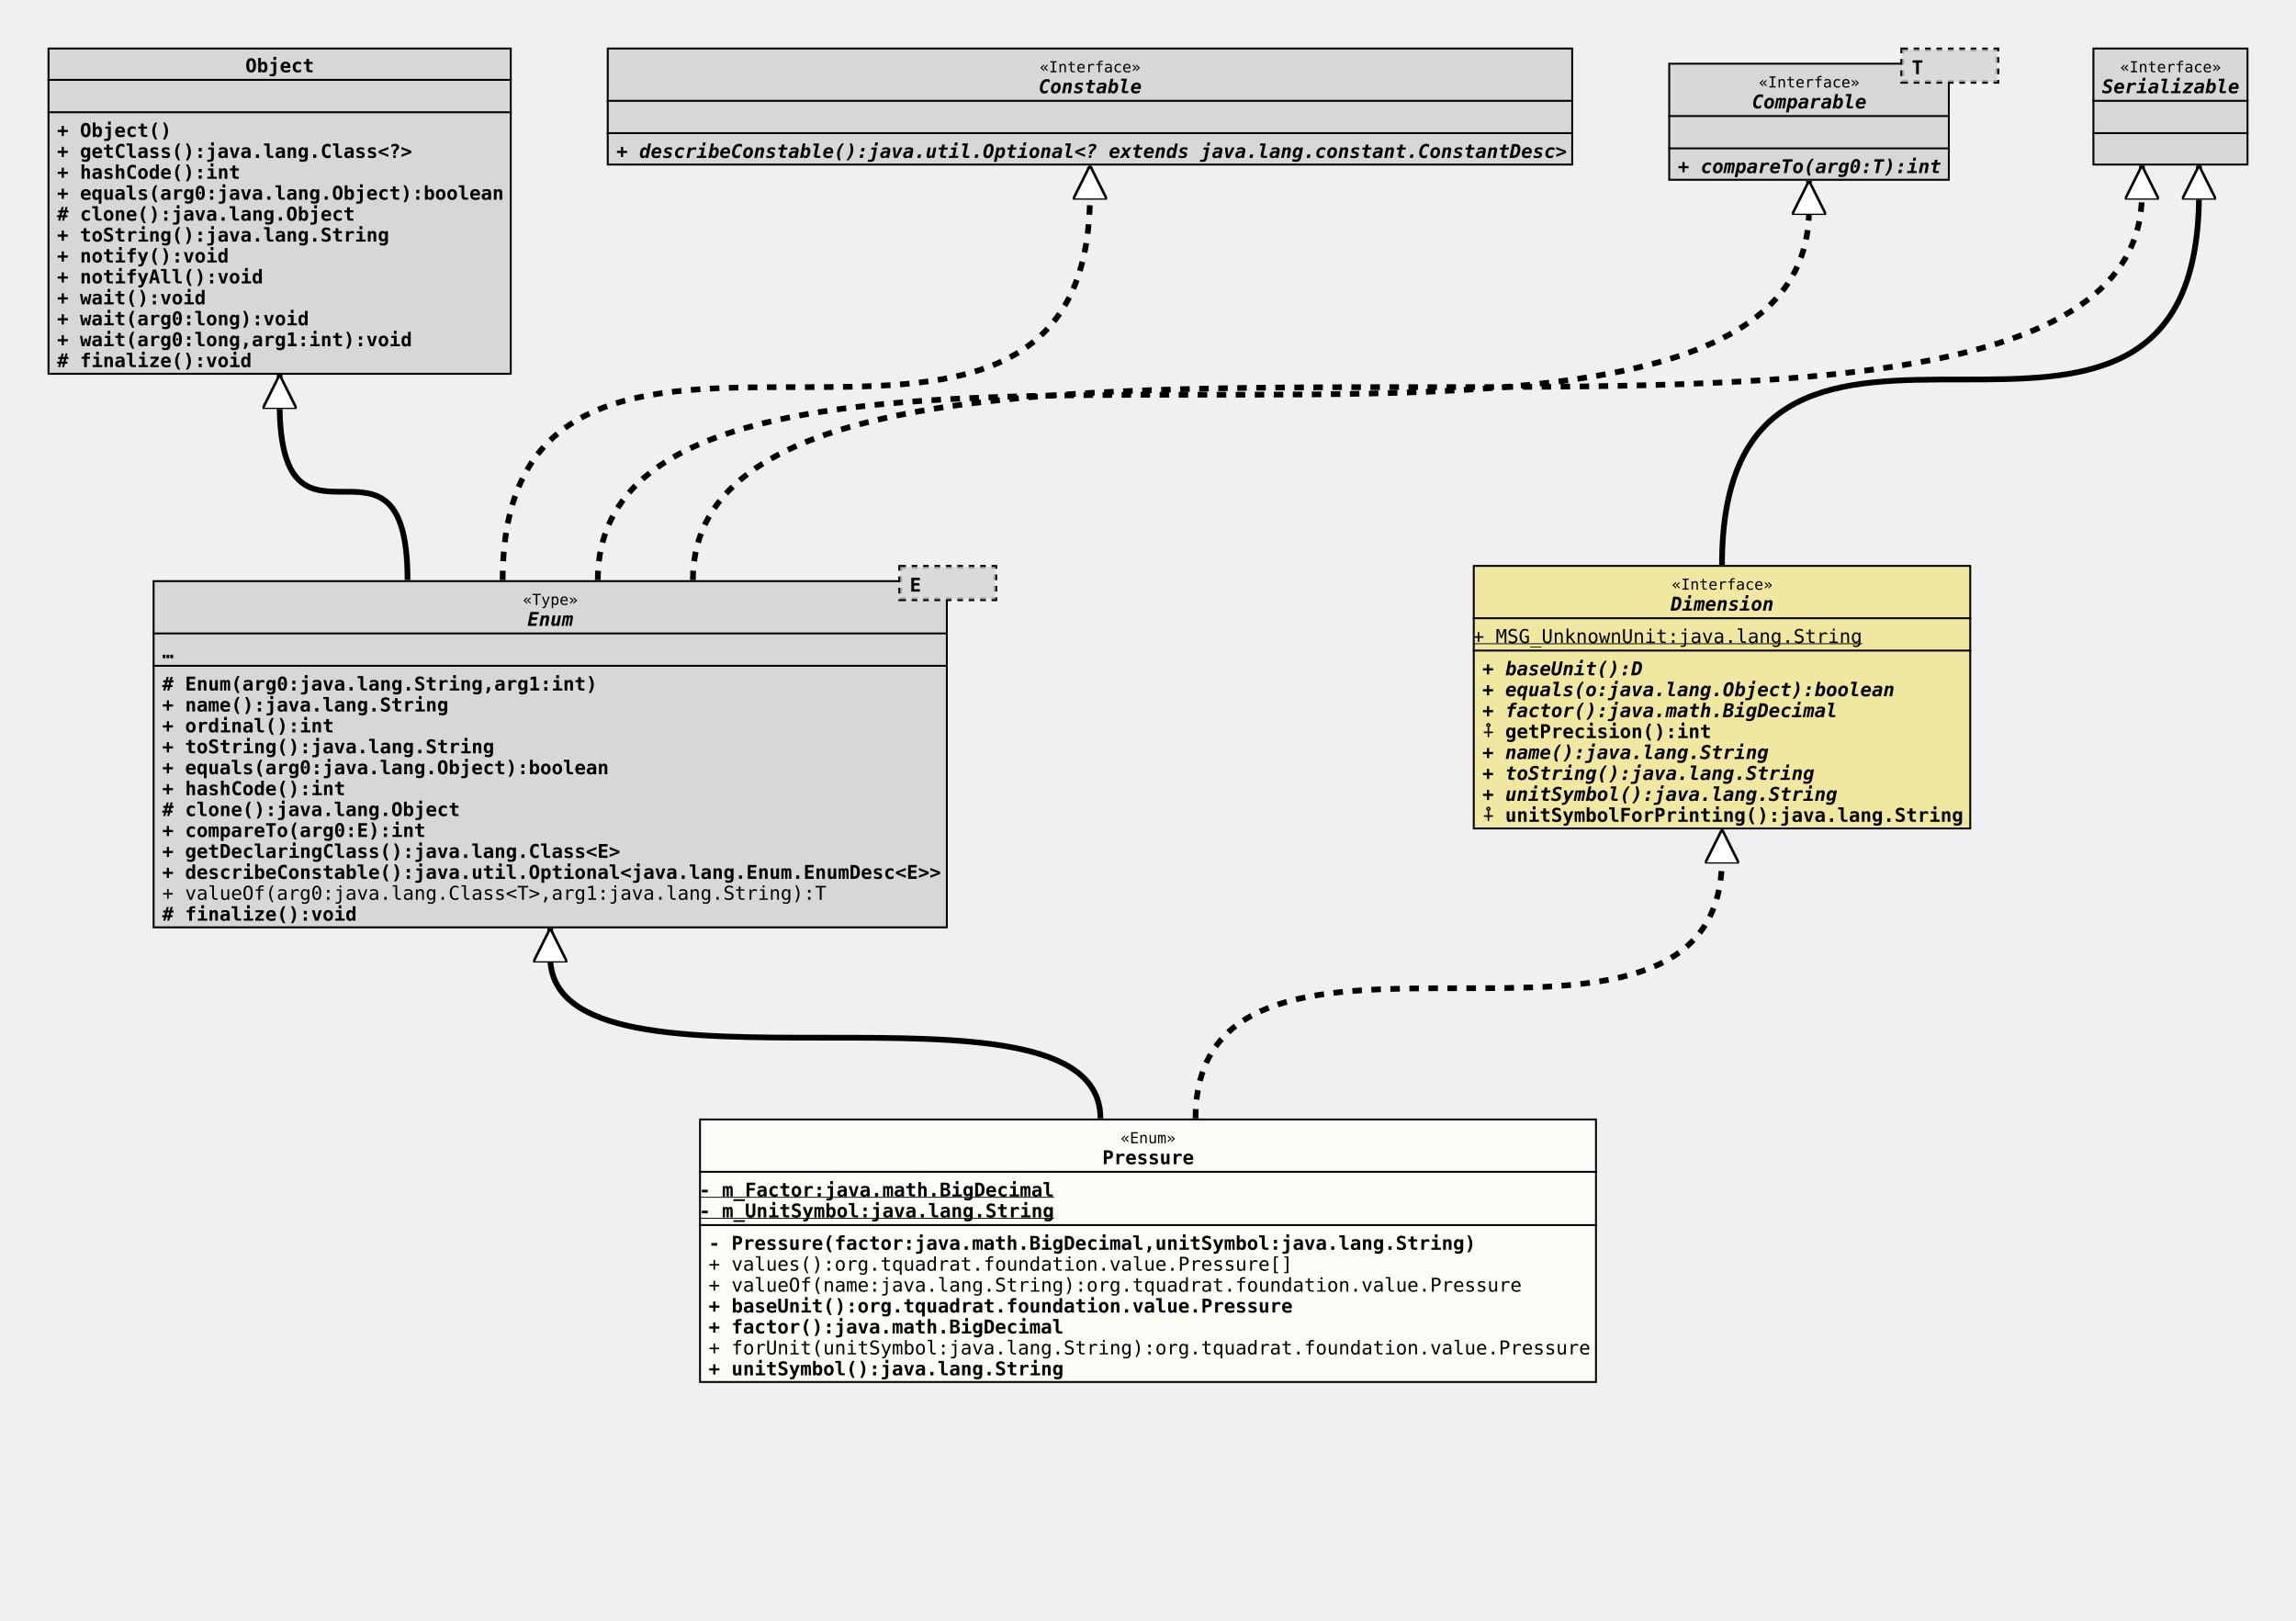
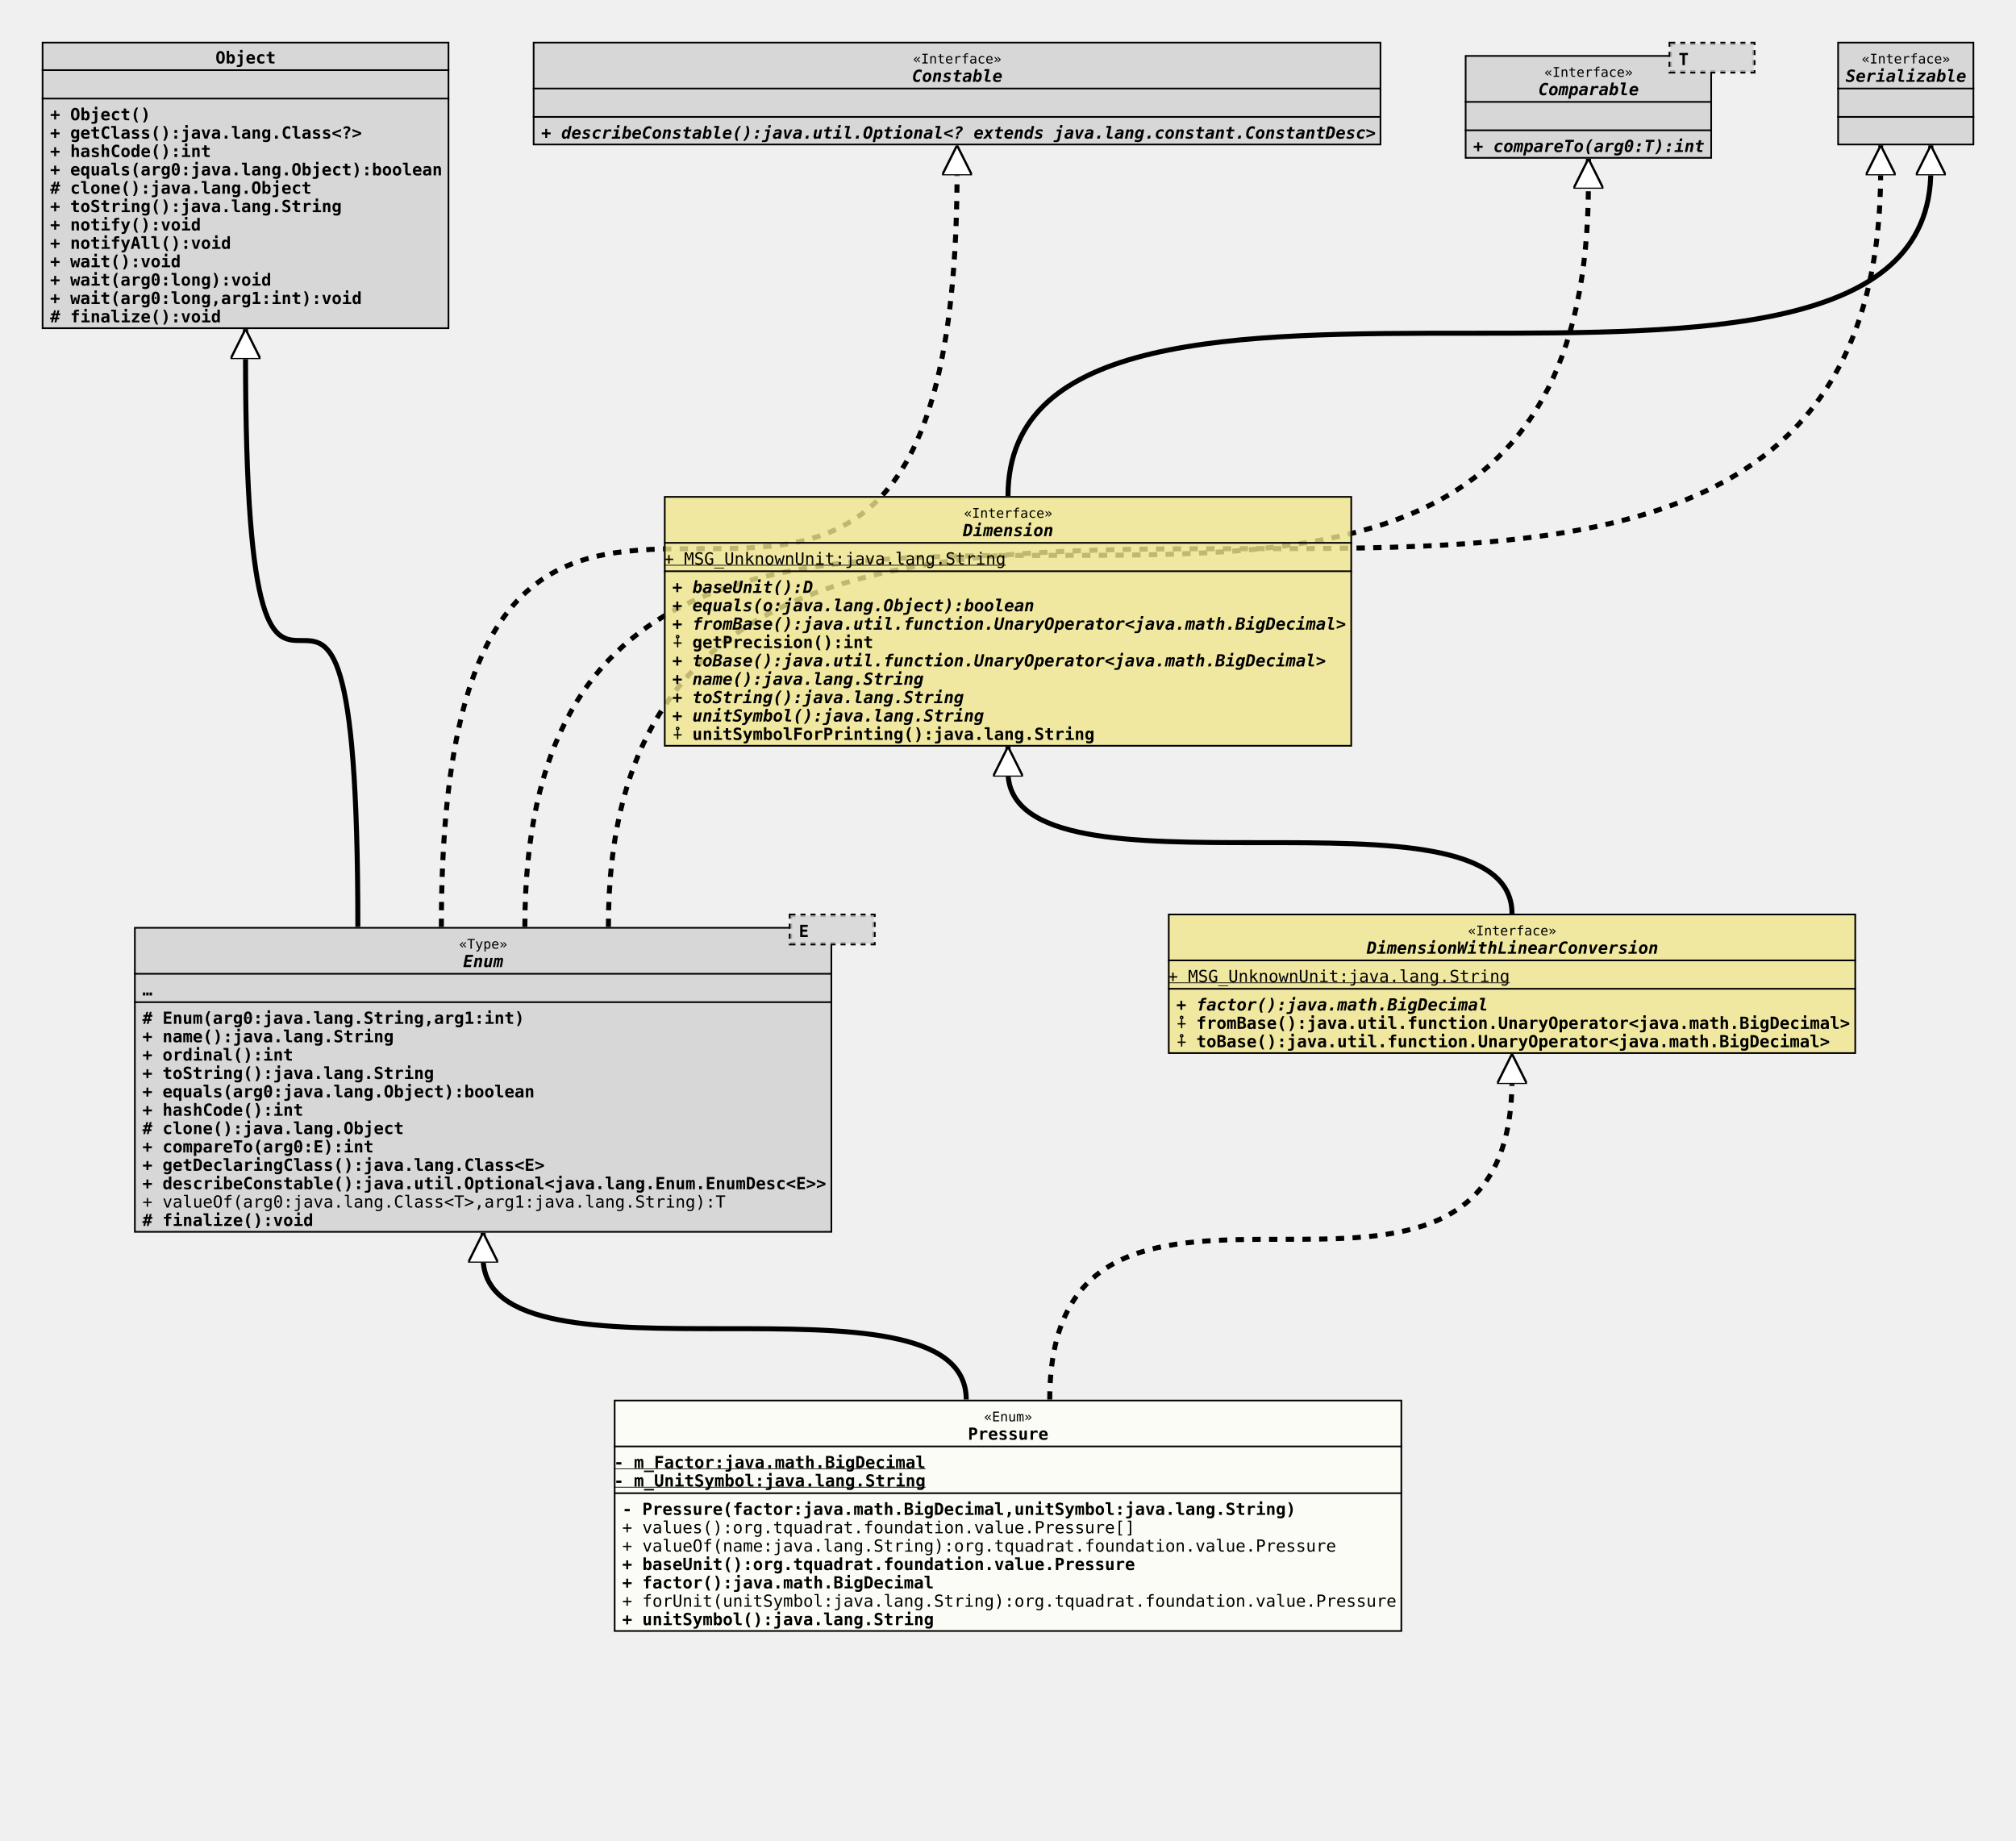
- <svg xmlns="http://www.w3.org/2000/svg" xmlns:xlink="http://www.w3.org/1999/xlink" version="1.1" baseProfile="full" width="1207.000" height="852.000">
+ <svg xmlns="http://www.w3.org/2000/svg" xmlns:xlink="http://www.w3.org/1999/xlink" version="1.1" baseProfile="full" width="1207.000" height="1102.000">
  <defs>
    <style>
            line
            {
              stroke: black;
            }
            line.separator
            {
              stroke:       black;
              stroke-width: 1;
            }
            marker
            {
              fill: white;
            }
            path
            {
              fill:   white;
              stroke: black;
            }
            path.implementation
            {
              fill:             none;
              stroke-dasharray: 5,5;
              stroke-width:     3;
            }
            path.inheritance
            {
              fill:         none;
              stroke-width: 3;
            }
            rect
            {
              fill:         none;
              stroke:       black;
              stroke-width: 2;
            }
            rect.externalClass
            {
              fill:         #D0D0D0;
              fill-opacity: 0.8;
            }
            rect.focusClass
            {
              fill:         #FFFFF9;
              fill-opacity: 0.8;
            }
            rect.otherClass
            {
              fill:         #F0E68C;
              fill-opacity: 0.8;
            }
            rect.template
            {
              fill:             #FFFFFF;
              fill-opacity:     1.0;
              stroke-dasharray: 3,3;
            }
            text
            {
              font-family: monospace;
              font-size:   10px;
              font-weight: bold;
            }
            text.abstract
            {
              font-style: italic;
            }
            text.final
            {
              text-decoration: underline;
            }
            text.static
            {
              font-weight: normal;
            }
            text.stereotype
            {
              font-size:   8px;
              font-weight: normal;
            }
            </style>
    <marker id="inheritance" viewBox="0,0,40,40" markerUnits="strokeWidth" refX="40" refY="20" markerWidth="6" markerHeight="6" orient="auto">
      <path d="M40,20 l-40,-20 v40 Z" fill="#ffffff" stroke="#000000" stroke-width="3" />
    </marker>
    <marker id="implementation" viewBox="0,0,40,40" markerUnits="strokeWidth" refX="40" refY="20" markerWidth="6" markerHeight="6" orient="auto">
      <path d="M40,20 l-40,-20 v40 Z" fill="#ffffff" stroke="#000000" stroke-width="3" />
    </marker>
    <clipPath id="ID000001">
      <rect class="focusClass" height="139.000" width="472.000" x="0.000" y="0.000" />
    </clipPath>
    <symbol id="org.tquadrat.foundation.value.Pressure">
      <g>
        <g class="focusClass" clip-path="url(#ID000001)">
          <rect x="0.000" y="0.000" width="472.000" height="139.000" class="focusClass" />
          <line x1="0.000" y1="28.000" x2="472.000" y2="28.000" class="separator" />
          <text x="221.600" y="13.000" class="stereotype">«Enum»</text>
          <text x="212.000" y="24.000">Pressure</text>
          <line x1="0.000" y1="56.000" x2="472.000" y2="56.000" class="separator" />
          <text y="41.000" class="final">- m_Factor:java.math.BigDecimal</text>
          <text y="52.000" class="final">- m_UnitSymbol:java.lang.String</text>
          <text x="5.000" y="69.000">- Pressure(factor:java.math.BigDecimal,unitSymbol:java.lang.String)</text>
          <text x="5.000" y="80.000" class="static">+ values():org.tquadrat.foundation.value.Pressure[]</text>
          <text x="5.000" y="91.000" class="static">+ valueOf(name:java.lang.String):org.tquadrat.foundation.value.Pressure</text>
          <text x="5.000" y="102.000">+ baseUnit():org.tquadrat.foundation.value.Pressure</text>
          <text x="5.000" y="113.000">+ factor():java.math.BigDecimal</text>
          <text x="5.000" y="124.000" class="static">+ forUnit(unitSymbol:java.lang.String):org.tquadrat.foundation.value.Pressure</text>
          <text x="5.000" y="135.000">+ unitSymbol():java.lang.String</text>
        </g>
      </g>
    </symbol>
    <clipPath id="ID000002">
      <rect class="externalClass" height="183.000" width="418.000" x="0.000" y="8.000" />
    </clipPath>
    <symbol id="java.lang.Enum">
      <g>
        <g clip-path="url(#ID000002)">
          <rect x="0.000" y="8.000" width="418.000" height="183.000" class="externalClass" />
          <line x1="0.000" y1="36.000" x2="418.000" y2="36.000" class="separator" />
          <text x="194.600" y="21.000" class="stereotype">«Type»</text>
          <text x="197.000" y="32.000" class="abstract">Enum</text>
          <line x1="0.000" y1="53.000" x2="418.000" y2="53.000" class="separator" />
          <text x="5.000" y="49.000">…</text>
          <text x="5.000" y="66.000"># Enum(arg0:java.lang.String,arg1:int)</text>
          <text x="5.000" y="77.000">+ name():java.lang.String</text>
          <text x="5.000" y="88.000">+ ordinal():int</text>
          <text x="5.000" y="99.000">+ toString():java.lang.String</text>
          <text x="5.000" y="110.000">+ equals(arg0:java.lang.Object):boolean</text>
          <text x="5.000" y="121.000">+ hashCode():int</text>
          <text x="5.000" y="132.000"># clone():java.lang.Object</text>
          <text x="5.000" y="143.000">+ compareTo(arg0:E):int</text>
          <text x="5.000" y="154.000">+ getDeclaringClass():java.lang.Class&lt;E&gt;</text>
          <text x="5.000" y="165.000">+ describeConstable():java.util.Optional&lt;java.lang.Enum.EnumDesc&lt;E&gt;&gt;</text>
          <text x="5.000" y="176.000" class="static">+ valueOf(arg0:java.lang.Class&lt;T&gt;,arg1:java.lang.String):T</text>
          <text x="5.000" y="187.000"># finalize():void</text>
        </g>
        <g transform="translate(393.000 0.000)">
          <rect x="0.000" y="1.000" width="50.000" height="17.000" class="template" />
          <rect x="0.000" y="1.000" width="50.000" height="17.000" class="externalClass" stroke="none" stroke-opacity="0.0" />
          <text x="5.000" y="14.000">E</text>
        </g>
      </g>
    </symbol>
    <clipPath id="ID000003">
-       <rect class="otherClass" height="139.000" width="262.000" x="0.000" y="0.000" />
-     </clipPath>
-     <symbol id="org.tquadrat.foundation.value.api.Dimension">
+       <rect class="otherClass" height="84.000" width="412.000" x="0.000" y="0.000" />
+     </clipPath>
+     <symbol id="org.tquadrat.foundation.value.api.DimensionWithLinearConversion">
      <g>
        <g clip-path="url(#ID000003)">
-           <rect x="0.000" y="0.000" width="262.000" height="139.000" class="otherClass" />
-           <line x1="0.000" y1="28.000" x2="262.000" y2="28.000" class="separator" />
-           <text x="104.600" y="13.000" class="stereotype">«Interface»</text>
-           <text x="104.000" y="24.000" class="abstract">Dimension</text>
-           <line x1="0.000" y1="45.000" x2="262.000" y2="45.000" class="separator" />
+           <rect x="0.000" y="0.000" width="412.000" height="84.000" class="otherClass" />
+           <line x1="0.000" y1="28.000" x2="412.000" y2="28.000" class="separator" />
+           <text x="179.600" y="13.000" class="stereotype">«Interface»</text>
+           <text x="119.000" y="24.000" class="abstract">DimensionWithLinearConversion</text>
+           <line x1="0.000" y1="45.000" x2="412.000" y2="45.000" class="separator" />
          <text y="41.000" class="static final">+ MSG_UnknownUnit:java.lang.String</text>
-           <text x="5.000" y="58.000" class="abstract">+ baseUnit():D</text>
-           <text x="5.000" y="69.000" class="abstract">+ equals(o:java.lang.Object):boolean</text>
-           <text x="5.000" y="80.000" class="abstract">+ factor():java.math.BigDecimal</text>
-           <text x="5.000" y="91.000">⨢ getPrecision():int</text>
-           <text x="5.000" y="102.000" class="abstract">+ name():java.lang.String</text>
-           <text x="5.000" y="113.000" class="abstract">+ toString():java.lang.String</text>
-           <text x="5.000" y="124.000" class="abstract">+ unitSymbol():java.lang.String</text>
-           <text x="5.000" y="135.000">⨢ unitSymbolForPrinting():java.lang.String</text>
+           <text x="5.000" y="58.000" class="abstract">+ factor():java.math.BigDecimal</text>
+           <text x="5.000" y="69.000">⨢ fromBase():java.util.function.UnaryOperator&lt;java.math.BigDecimal&gt;</text>
+           <text x="5.000" y="80.000">⨢ toBase():java.util.function.UnaryOperator&lt;java.math.BigDecimal&gt;</text>
        </g>
      </g>
    </symbol>
    <clipPath id="ID000004">
      <rect class="externalClass" height="172.000" width="244.000" x="0.000" y="0.000" />
    </clipPath>
    <symbol id="java.lang.Object">
      <g>
        <g clip-path="url(#ID000004)">
          <rect x="0.000" y="0.000" width="244.000" height="172.000" class="externalClass" />
          <line x1="0.000" y1="17.000" x2="244.000" y2="17.000" class="separator" />
          <text x="104.000" y="13.000">Object</text>
          <line x1="0.000" y1="34.000" x2="244.000" y2="34.000" class="separator" />
          <text x="5.000" y="30.000" />
          <text x="5.000" y="47.000">+ Object()</text>
          <text x="5.000" y="58.000">+ getClass():java.lang.Class&lt;?&gt;</text>
          <text x="5.000" y="69.000">+ hashCode():int</text>
          <text x="5.000" y="80.000">+ equals(arg0:java.lang.Object):boolean</text>
          <text x="5.000" y="91.000"># clone():java.lang.Object</text>
          <text x="5.000" y="102.000">+ toString():java.lang.String</text>
          <text x="5.000" y="113.000">+ notify():void</text>
          <text x="5.000" y="124.000">+ notifyAll():void</text>
          <text x="5.000" y="135.000">+ wait():void</text>
          <text x="5.000" y="146.000">+ wait(arg0:long):void</text>
          <text x="5.000" y="157.000">+ wait(arg0:long,arg1:int):void</text>
          <text x="5.000" y="168.000"># finalize():void</text>
        </g>
      </g>
    </symbol>
    <clipPath id="ID000005">
      <rect class="externalClass" height="62.000" width="508.000" x="0.000" y="0.000" />
    </clipPath>
    <symbol id="java.lang.constant.Constable">
      <g>
        <g clip-path="url(#ID000005)">
          <rect x="0.000" y="0.000" width="508.000" height="62.000" class="externalClass" />
          <line x1="0.000" y1="28.000" x2="508.000" y2="28.000" class="separator" />
          <text x="227.600" y="13.000" class="stereotype">«Interface»</text>
          <text x="227.000" y="24.000" class="abstract">Constable</text>
          <line x1="0.000" y1="45.000" x2="508.000" y2="45.000" class="separator" />
          <text x="5.000" y="41.000" />
          <text x="5.000" y="58.000" class="abstract">+ describeConstable():java.util.Optional&lt;? extends java.lang.constant.ConstantDesc&gt;</text>
        </g>
      </g>
    </symbol>
    <clipPath id="ID000006">
      <rect class="externalClass" height="62.000" width="148.000" x="0.000" y="8.000" />
    </clipPath>
    <symbol id="java.lang.Comparable">
      <g>
        <g clip-path="url(#ID000006)">
          <rect x="0.000" y="8.000" width="148.000" height="62.000" class="externalClass" />
          <line x1="0.000" y1="36.000" x2="148.000" y2="36.000" class="separator" />
          <text x="47.600" y="21.000" class="stereotype">«Interface»</text>
          <text x="44.000" y="32.000" class="abstract">Comparable</text>
          <line x1="0.000" y1="53.000" x2="148.000" y2="53.000" class="separator" />
          <text x="5.000" y="49.000" />
          <text x="5.000" y="66.000" class="abstract">+ compareTo(arg0:T):int</text>
        </g>
        <g transform="translate(123.000 0.000)">
          <rect x="0.000" y="1.000" width="50.000" height="17.000" class="template" />
          <rect x="0.000" y="1.000" width="50.000" height="17.000" class="externalClass" stroke="none" stroke-opacity="0.0" />
          <text x="5.000" y="14.000">T</text>
        </g>
      </g>
    </symbol>
    <clipPath id="ID000007">
      <rect class="externalClass" height="62.000" width="82.000" x="0.000" y="0.000" />
    </clipPath>
    <symbol id="java.io.Serializable">
      <g>
        <g clip-path="url(#ID000007)">
          <rect x="0.000" y="0.000" width="82.000" height="62.000" class="externalClass" />
          <line x1="0.000" y1="28.000" x2="82.000" y2="28.000" class="separator" />
          <text x="14.600" y="13.000" class="stereotype">«Interface»</text>
          <text x="5.000" y="24.000" class="abstract">Serializable</text>
          <line x1="0.000" y1="45.000" x2="82.000" y2="45.000" class="separator" />
          <text x="5.000" y="41.000" />
          <text x="5.000" y="58.000" />
        </g>
      </g>
    </symbol>
    <clipPath id="ID000008">
+       <rect class="otherClass" height="150.000" width="412.000" x="0.000" y="0.000" />
+     </clipPath>
+     <symbol id="org.tquadrat.foundation.value.api.Dimension">
+       <g>
+         <g clip-path="url(#ID000008)">
+           <rect x="0.000" y="0.000" width="412.000" height="150.000" class="otherClass" />
+           <line x1="0.000" y1="28.000" x2="412.000" y2="28.000" class="separator" />
+           <text x="179.600" y="13.000" class="stereotype">«Interface»</text>
+           <text x="179.000" y="24.000" class="abstract">Dimension</text>
+           <line x1="0.000" y1="45.000" x2="412.000" y2="45.000" class="separator" />
+           <text y="41.000" class="static final">+ MSG_UnknownUnit:java.lang.String</text>
+           <text x="5.000" y="58.000" class="abstract">+ baseUnit():D</text>
+           <text x="5.000" y="69.000" class="abstract">+ equals(o:java.lang.Object):boolean</text>
+           <text x="5.000" y="80.000" class="abstract">+ fromBase():java.util.function.UnaryOperator&lt;java.math.BigDecimal&gt;</text>
+           <text x="5.000" y="91.000">⨢ getPrecision():int</text>
+           <text x="5.000" y="102.000" class="abstract">+ toBase():java.util.function.UnaryOperator&lt;java.math.BigDecimal&gt;</text>
+           <text x="5.000" y="113.000" class="abstract">+ name():java.lang.String</text>
+           <text x="5.000" y="124.000" class="abstract">+ toString():java.lang.String</text>
+           <text x="5.000" y="135.000" class="abstract">+ unitSymbol():java.lang.String</text>
+           <text x="5.000" y="146.000">⨢ unitSymbolForPrinting():java.lang.String</text>
+         </g>
+       </g>
+     </symbol>
+     <clipPath id="ID000009">
      <rect class="externalClass" height="62.000" width="82.000" x="0.000" y="0.000" />
    </clipPath>
  </defs>
-   <path class="inheritance" d="M578.500,588.000 c0.000,-85.000,-289.250,0.000,-289.250,-85.000 v-15" marker-end="url(#inheritance)" />
-   <path class="implementation" d="M628.500,588.000 c0.000,-137.000,276.750,0.000,276.750,-137.000 v-15" marker-end="url(#implementation)" />
-   <path class="inheritance" d="M214.250,305.000 c0.000,-93.000,-67.250,0.000,-67.250,-93.000 v-15" marker-end="url(#inheritance)" />
-   <path class="implementation" d="M264.250,305.000 c0.000,-203.000,308.750,0.000,308.750,-203.000 v-15" marker-end="url(#implementation)" />
-   <path class="implementation" d="M314.250,305.000 c0.000,-195.000,636.750,0.000,636.750,-195.000 v-15" marker-end="url(#implementation)" />
-   <path class="implementation" d="M364.250,305.000 c0.000,-203.000,761.750,0.000,761.750,-203.000 v-15" marker-end="url(#implementation)" />
-   <path class="inheritance" d="M905.250,297.000 c0.000,-195.000,250.750,0.000,250.750,-195.000 v-15" marker-end="url(#inheritance)" />
+   <path class="inheritance" d="M578.500,838.000 c0.000,-85.000,-289.250,0.000,-289.250,-85.000 v-15" marker-end="url(#inheritance)" />
+   <path class="implementation" d="M628.500,838.000 c0.000,-192.000,276.750,0.000,276.750,-192.000 v-15" marker-end="url(#implementation)" />
+   <path class="inheritance" d="M214.250,555.000 c0.000,-343.000,-67.250,0.000,-67.250,-343.000 v-15" marker-end="url(#inheritance)" />
+   <path class="implementation" d="M264.250,555.000 c0.000,-453.000,308.750,0.000,308.750,-453.000 v-15" marker-end="url(#implementation)" />
+   <path class="implementation" d="M314.250,555.000 c0.000,-445.000,636.750,0.000,636.750,-445.000 v-15" marker-end="url(#implementation)" />
+   <path class="implementation" d="M364.250,555.000 c0.000,-453.000,761.750,0.000,761.750,-453.000 v-15" marker-end="url(#implementation)" />
+   <path class="inheritance" d="M905.250,547.000 c0.000,-85.000,-301.750,0.000,-301.750,-85.000 v-15" marker-end="url(#inheritance)" />
+   <path class="inheritance" d="M603.500,297.000 c0.000,-195.000,552.500,0.000,552.500,-195.000 v-15" marker-end="url(#inheritance)" />
  <use x="25.000" y="25.000" xlink:href="#java.lang.Object" />
  <use x="319.000" y="25.000" xlink:href="#java.lang.constant.Constable" />
  <use x="877.000" y="25.000" xlink:href="#java.lang.Comparable" />
  <use x="1100.000" y="25.000" xlink:href="#java.io.Serializable" />
-   <use x="80.250" y="297.000" xlink:href="#java.lang.Enum" />
-   <use x="774.250" y="297.000" xlink:href="#org.tquadrat.foundation.value.api.Dimension" />
-   <use x="367.500" y="588.000" xlink:href="#org.tquadrat.foundation.value.Pressure" />
+   <use x="397.500" y="297.000" xlink:href="#org.tquadrat.foundation.value.api.Dimension" />
+   <use x="80.250" y="547.000" xlink:href="#java.lang.Enum" />
+   <use x="699.250" y="547.000" xlink:href="#org.tquadrat.foundation.value.api.DimensionWithLinearConversion" />
+   <use x="367.500" y="838.000" xlink:href="#org.tquadrat.foundation.value.Pressure" />
</svg>
